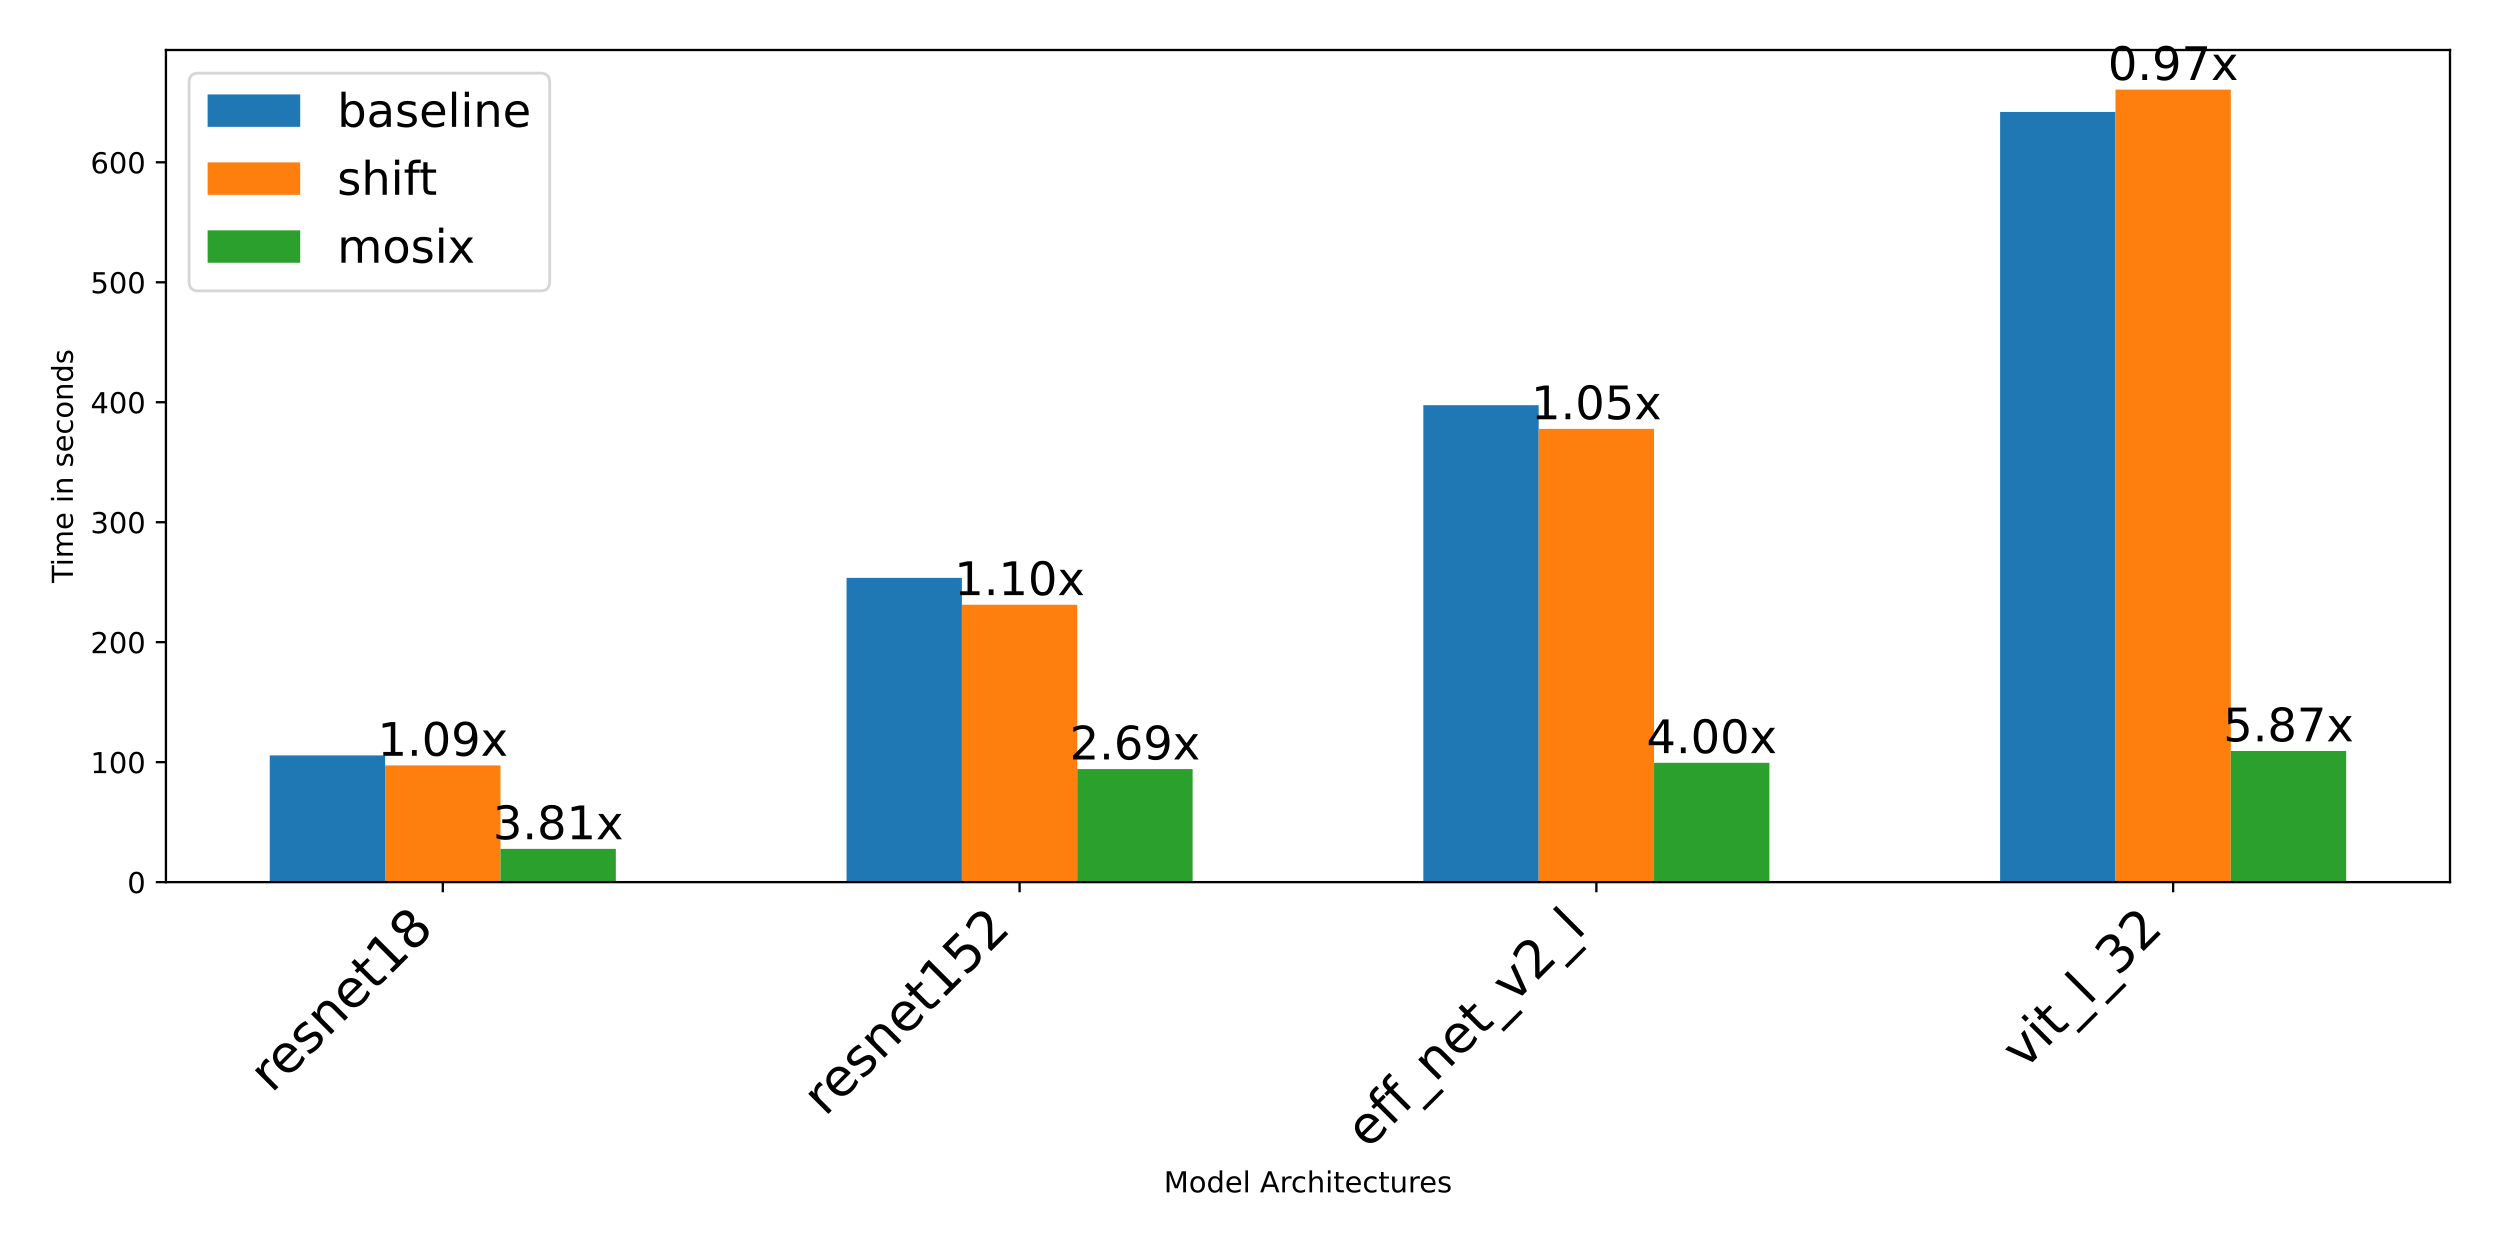
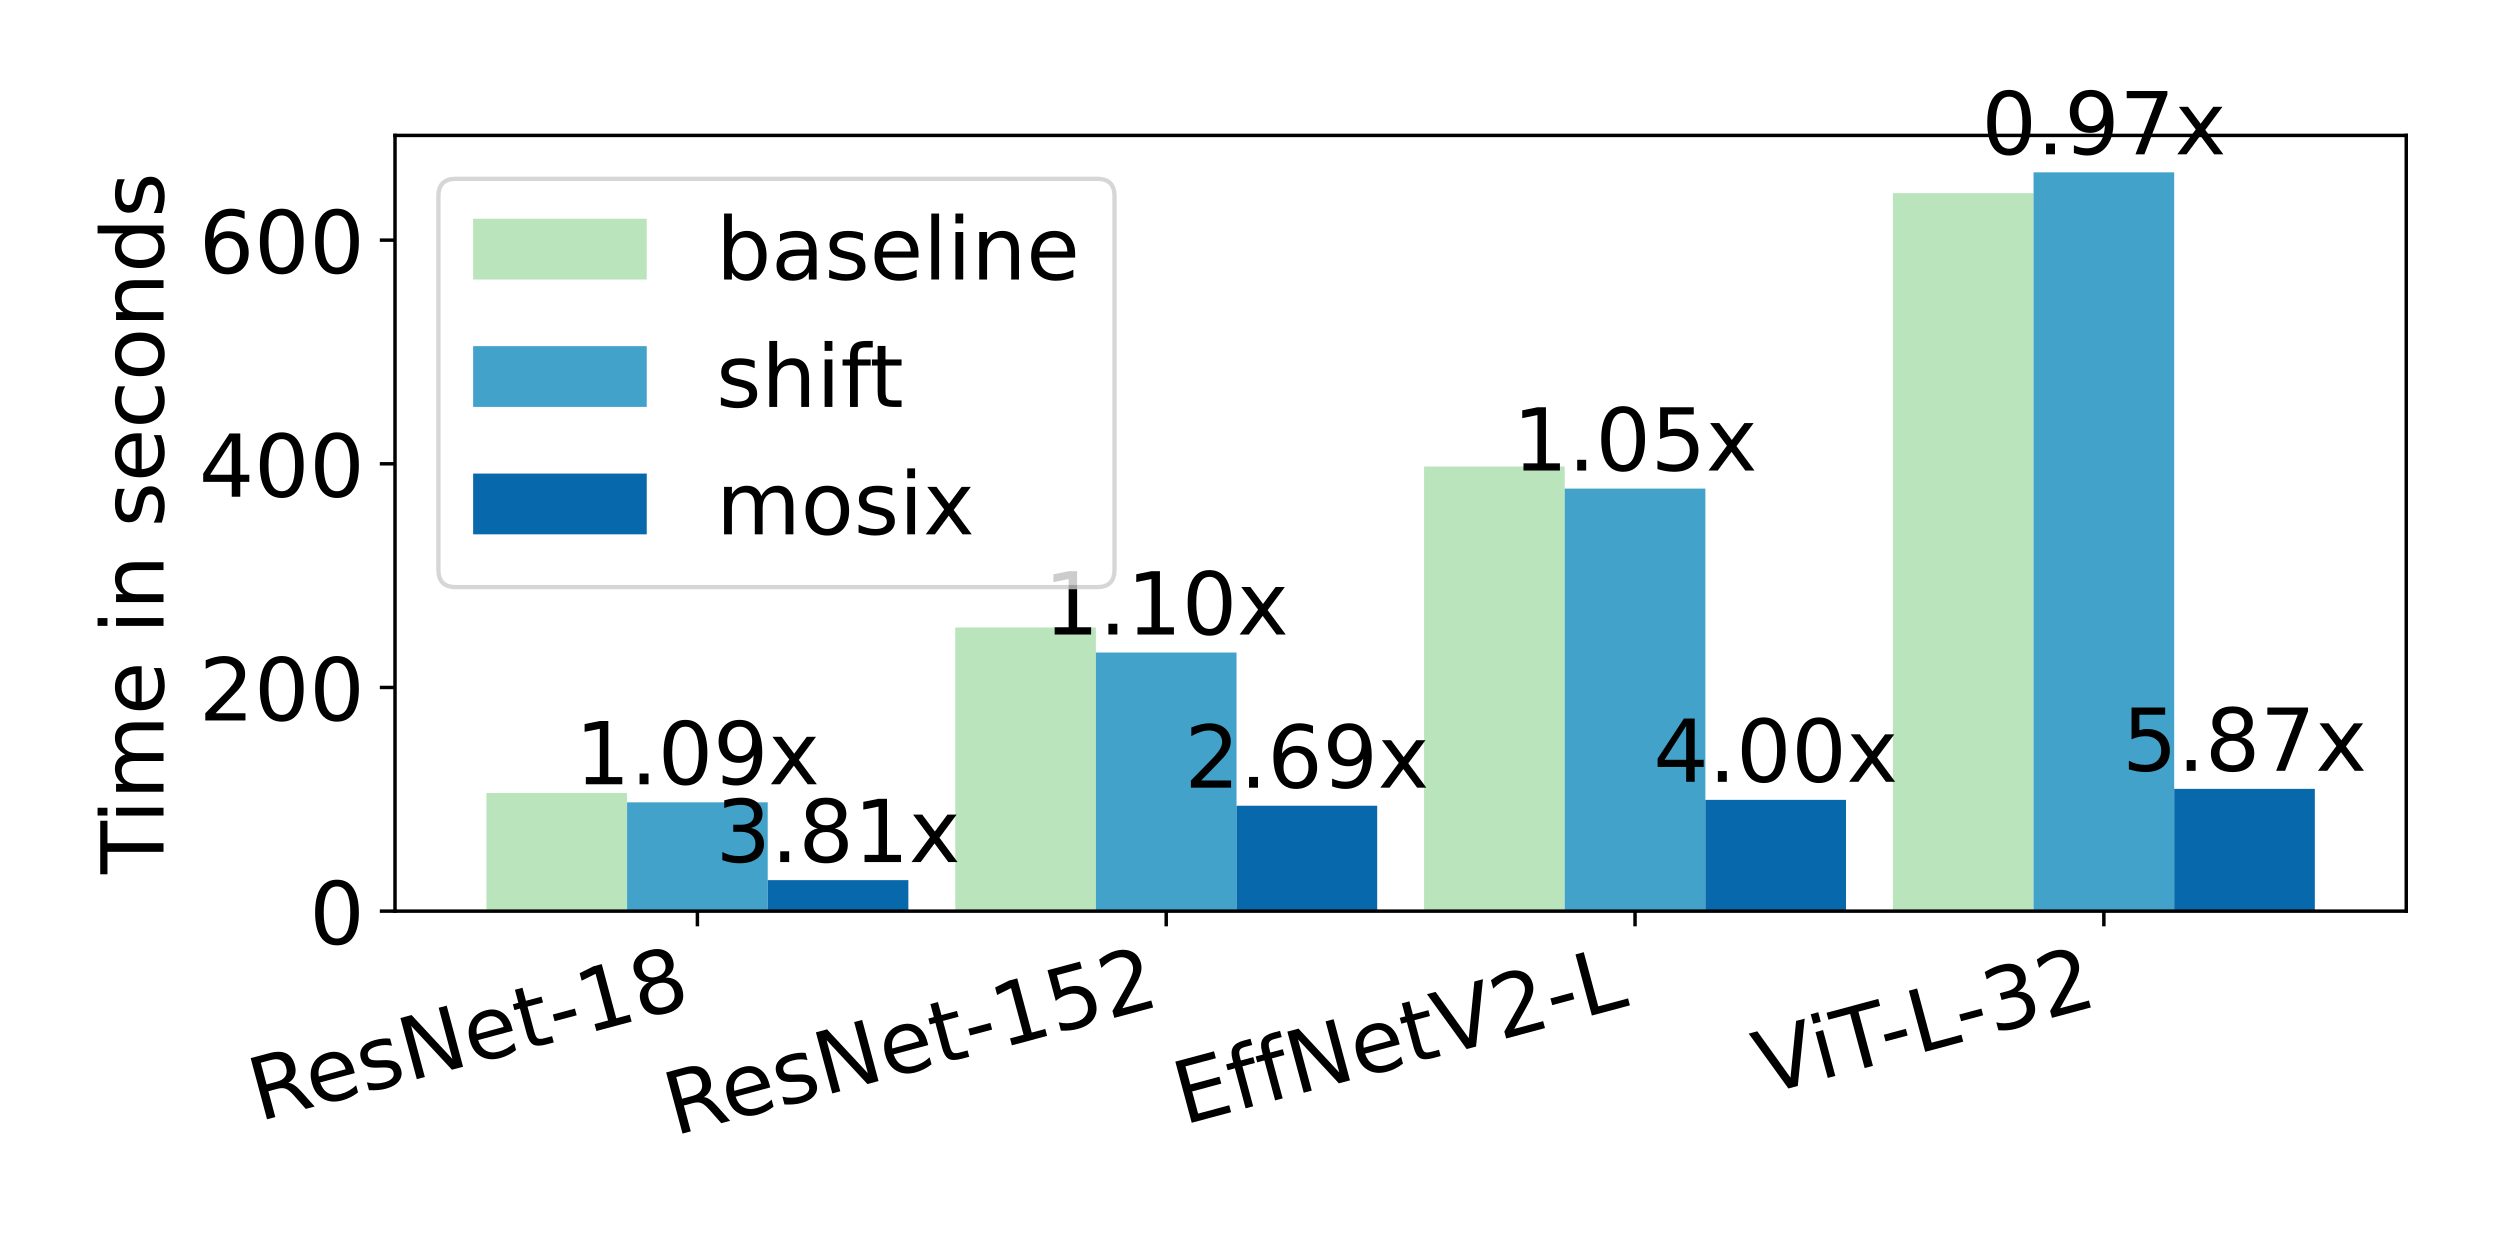
- <svg xmlns="http://www.w3.org/2000/svg" xmlns:xlink="http://www.w3.org/1999/xlink" width="864pt" height="432pt" viewBox="0 0 864 432" version="1.1">
+ <svg xmlns="http://www.w3.org/2000/svg" xmlns:xlink="http://www.w3.org/1999/xlink" width="576pt" height="288pt" viewBox="0 0 576 288" version="1.1">
  <defs>
    <style type="text/css">*{stroke-linejoin: round; stroke-linecap: butt}</style>
  </defs>
  <g id="figure_1">
    <g id="patch_1">
-       <path d="M 0 432  L 864 432  L 864 0  L 0 0  z " style="fill: #ffffff" />
+       <path d="M 0 288  L 576 288  L 576 0  L 0 0  z " style="fill: #ffffff" />
    </g>
    <g id="axes_1">
      <g id="patch_2">
-         <path d="M 57.35 304.863  L 846.72 304.863  L 846.72 17.28  L 57.35 17.28  z " style="fill: #ffffff" />
+         <path d="M 91.01 209.925  L 554.4 209.925  L 554.4 31.2  L 91.01 31.2  z " style="fill: #ffffff" />
      </g>
      <g id="patch_3">
-         <path d="M 93.23 304.863  L 133.098 304.863  L 133.098 261.077  L 93.23 261.077  z " clip-path="url(#p9c6bb46dd2)" style="fill: #1f77b4" />
+         <path d="M 112.073 209.925  L 144.478 209.925  L 144.478 182.713  L 112.073 182.713  z " clip-path="url(#pcd376275b9)" style="fill: #bae4bc" />
      </g>
      <g id="patch_4">
-         <path d="M 292.566 304.863  L 332.433 304.863  L 332.433 199.704  L 292.566 199.704  z " clip-path="url(#p9c6bb46dd2)" style="fill: #1f77b4" />
+         <path d="M 220.089 209.925  L 252.494 209.925  L 252.494 144.571  L 220.089 144.571  z " clip-path="url(#pcd376275b9)" style="fill: #bae4bc" />
      </g>
      <g id="patch_5">
-         <path d="M 491.902 304.863  L 531.769 304.863  L 531.769 140.036  L 491.902 140.036  z " clip-path="url(#p9c6bb46dd2)" style="fill: #1f77b4" />
+         <path d="M 328.106 209.925  L 360.511 209.925  L 360.511 107.489  L 328.106 107.489  z " clip-path="url(#pcd376275b9)" style="fill: #bae4bc" />
      </g>
      <g id="patch_6">
-         <path d="M 691.238 304.863  L 731.105 304.863  L 731.105 38.684  L 691.238 38.684  z " clip-path="url(#p9c6bb46dd2)" style="fill: #1f77b4" />
+         <path d="M 436.122 209.925  L 468.527 209.925  L 468.527 44.502  L 436.122 44.502  z " clip-path="url(#pcd376275b9)" style="fill: #bae4bc" />
      </g>
      <g id="patch_7">
-         <path d="M 133.098 304.863  L 172.965 304.863  L 172.965 264.53  L 133.098 264.53  z " clip-path="url(#p9c6bb46dd2)" style="fill: #ff7f0e" />
+         <path d="M 144.478 209.925  L 176.883 209.925  L 176.883 184.859  L 144.478 184.859  z " clip-path="url(#pcd376275b9)" style="fill: #43a2ca" />
      </g>
      <g id="patch_8">
-         <path d="M 332.433 304.863  L 372.301 304.863  L 372.301 208.999  L 332.433 208.999  z " clip-path="url(#p9c6bb46dd2)" style="fill: #ff7f0e" />
+         <path d="M 252.494 209.925  L 284.899 209.925  L 284.899 150.348  L 252.494 150.348  z " clip-path="url(#pcd376275b9)" style="fill: #43a2ca" />
      </g>
      <g id="patch_9">
-         <path d="M 531.769 304.863  L 571.637 304.863  L 571.637 148.221  L 531.769 148.221  z " clip-path="url(#p9c6bb46dd2)" style="fill: #ff7f0e" />
+         <path d="M 360.511 209.925  L 392.916 209.925  L 392.916 112.576  L 360.511 112.576  z " clip-path="url(#pcd376275b9)" style="fill: #43a2ca" />
      </g>
      <g id="patch_10">
-         <path d="M 731.105 304.863  L 770.972 304.863  L 770.972 30.974  L 731.105 30.974  z " clip-path="url(#p9c6bb46dd2)" style="fill: #ff7f0e" />
+         <path d="M 468.527 209.925  L 500.932 209.925  L 500.932 39.711  L 468.527 39.711  z " clip-path="url(#pcd376275b9)" style="fill: #43a2ca" />
      </g>
      <g id="patch_11">
-         <path d="M 172.965 304.863  L 212.832 304.863  L 212.832 293.368  L 172.965 293.368  z " clip-path="url(#p9c6bb46dd2)" style="fill: #2ca02c" />
+         <path d="M 176.883 209.925  L 209.288 209.925  L 209.288 202.781  L 176.883 202.781  z " clip-path="url(#pcd376275b9)" style="fill: #0868ac" />
      </g>
      <g id="patch_12">
-         <path d="M 372.301 304.863  L 412.168 304.863  L 412.168 265.794  L 372.301 265.794  z " clip-path="url(#p9c6bb46dd2)" style="fill: #2ca02c" />
+         <path d="M 284.899 209.925  L 317.304 209.925  L 317.304 185.645  L 284.899 185.645  z " clip-path="url(#pcd376275b9)" style="fill: #0868ac" />
      </g>
      <g id="patch_13">
-         <path d="M 571.637 304.863  L 611.504 304.863  L 611.504 263.616  L 571.637 263.616  z " clip-path="url(#p9c6bb46dd2)" style="fill: #2ca02c" />
+         <path d="M 392.916 209.925  L 425.321 209.925  L 425.321 184.291  L 392.916 184.291  z " clip-path="url(#pcd376275b9)" style="fill: #0868ac" />
      </g>
      <g id="patch_14">
-         <path d="M 770.972 304.863  L 810.84 304.863  L 810.84 259.541  L 770.972 259.541  z " clip-path="url(#p9c6bb46dd2)" style="fill: #2ca02c" />
+         <path d="M 500.932 209.925  L 533.337 209.925  L 533.337 181.759  L 500.932 181.759  z " clip-path="url(#pcd376275b9)" style="fill: #0868ac" />
      </g>
      <g id="matplotlib.axis_1">
        <g id="xtick_1">
          <g id="line2d_1">
            <defs>
-               <path id="md4e1826762" d="M 0 0  L 0 3.5  " style="stroke: #000000; stroke-width: 0.8" />
+               <path id="mffe5e82591" d="M 0 0  L 0 3.5  " style="stroke: #000000; stroke-width: 0.8" />
            </defs>
            <g>
-               <use xlink:href="#md4e1826762" x="153.031" y="304.863" style="stroke: #000000; stroke-width: 0.8" />
+               <use xlink:href="#mffe5e82591" x="160.681" y="209.925" style="stroke: #000000; stroke-width: 0.8" />
            </g>
          </g>
          <g id="text_1">
-             <g transform="translate(93.89212 378.0261) rotate(-45) scale(0.18 -0.18)">
-               <defs>
-                 <path id="DejaVuSans-72" d="M 2631 2963  Q 2534 3019 2420 3045  Q 2306 3072 2169 3072  Q 1681 3072 1420 2755  Q 1159 2438 1159 1844  L 1159 0  L 581 0  L 581 3500  L 1159 3500  L 1159 2956  Q 1341 3275 1631 3429  Q 1922 3584 2338 3584  Q 2397 3584 2469 3576  Q 2541 3569 2628 3553  L 2631 2963  z " transform="scale(0.015625)" />
+             <g transform="translate(59.6337 258.3906) rotate(-15) scale(0.2 -0.2)">
+               <defs>
+                 <path id="DejaVuSans-52" d="M 2841 2188  Q 3044 2119 3236 1894  Q 3428 1669 3622 1275  L 4263 0  L 3584 0  L 2988 1197  Q 2756 1666 2539 1819  Q 2322 1972 1947 1972  L 1259 1972  L 1259 0  L 628 0  L 628 4666  L 2053 4666  Q 2853 4666 3247 4331  Q 3641 3997 3641 3322  Q 3641 2881 3436 2590  Q 3231 2300 2841 2188  z M 1259 4147  L 1259 2491  L 2053 2491  Q 2509 2491 2742 2702  Q 2975 2913 2975 3322  Q 2975 3731 2742 3939  Q 2509 4147 2053 4147  L 1259 4147  z " transform="scale(0.015625)" />
                <path id="DejaVuSans-65" d="M 3597 1894  L 3597 1613  L 953 1613  Q 991 1019 1311 708  Q 1631 397 2203 397  Q 2534 397 2845 478  Q 3156 559 3463 722  L 3463 178  Q 3153 47 2828 -22  Q 2503 -91 2169 -91  Q 1331 -91 842 396  Q 353 884 353 1716  Q 353 2575 817 3079  Q 1281 3584 2069 3584  Q 2775 3584 3186 3129  Q 3597 2675 3597 1894  z M 3022 2063  Q 3016 2534 2758 2815  Q 2500 3097 2075 3097  Q 1594 3097 1305 2825  Q 1016 2553 972 2059  L 3022 2063  z " transform="scale(0.015625)" />
                <path id="DejaVuSans-73" d="M 2834 3397  L 2834 2853  Q 2591 2978 2328 3040  Q 2066 3103 1784 3103  Q 1356 3103 1142 2972  Q 928 2841 928 2578  Q 928 2378 1081 2264  Q 1234 2150 1697 2047  L 1894 2003  Q 2506 1872 2764 1633  Q 3022 1394 3022 966  Q 3022 478 2636 193  Q 2250 -91 1575 -91  Q 1294 -91 989 -36  Q 684 19 347 128  L 347 722  Q 666 556 975 473  Q 1284 391 1588 391  Q 1994 391 2212 530  Q 2431 669 2431 922  Q 2431 1156 2273 1281  Q 2116 1406 1581 1522  L 1381 1569  Q 847 1681 609 1914  Q 372 2147 372 2553  Q 372 3047 722 3315  Q 1072 3584 1716 3584  Q 2034 3584 2315 3537  Q 2597 3491 2834 3397  z " transform="scale(0.015625)" />
-                 <path id="DejaVuSans-6e" d="M 3513 2113  L 3513 0  L 2938 0  L 2938 2094  Q 2938 2591 2744 2837  Q 2550 3084 2163 3084  Q 1697 3084 1428 2787  Q 1159 2491 1159 1978  L 1159 0  L 581 0  L 581 3500  L 1159 3500  L 1159 2956  Q 1366 3272 1645 3428  Q 1925 3584 2291 3584  Q 2894 3584 3203 3211  Q 3513 2838 3513 2113  z " transform="scale(0.015625)" />
+                 <path id="DejaVuSans-4e" d="M 628 4666  L 1478 4666  L 3547 763  L 3547 4666  L 4159 4666  L 4159 0  L 3309 0  L 1241 3903  L 1241 0  L 628 0  L 628 4666  z " transform="scale(0.015625)" />
                <path id="DejaVuSans-74" d="M 1172 4494  L 1172 3500  L 2356 3500  L 2356 3053  L 1172 3053  L 1172 1153  Q 1172 725 1289 603  Q 1406 481 1766 481  L 2356 481  L 2356 0  L 1766 0  Q 1100 0 847 248  Q 594 497 594 1153  L 594 3053  L 172 3053  L 172 3500  L 594 3500  L 594 4494  L 1172 4494  z " transform="scale(0.015625)" />
+                 <path id="DejaVuSans-2d" d="M 313 2009  L 1997 2009  L 1997 1497  L 313 1497  L 313 2009  z " transform="scale(0.015625)" />
                <path id="DejaVuSans-31" d="M 794 531  L 1825 531  L 1825 4091  L 703 3866  L 703 4441  L 1819 4666  L 2450 4666  L 2450 531  L 3481 531  L 3481 0  L 794 0  L 794 531  z " transform="scale(0.015625)" />
                <path id="DejaVuSans-38" d="M 2034 2216  Q 1584 2216 1326 1975  Q 1069 1734 1069 1313  Q 1069 891 1326 650  Q 1584 409 2034 409  Q 2484 409 2743 651  Q 3003 894 3003 1313  Q 3003 1734 2745 1975  Q 2488 2216 2034 2216  z M 1403 2484  Q 997 2584 770 2862  Q 544 3141 544 3541  Q 544 4100 942 4425  Q 1341 4750 2034 4750  Q 2731 4750 3128 4425  Q 3525 4100 3525 3541  Q 3525 3141 3298 2862  Q 3072 2584 2669 2484  Q 3125 2378 3379 2068  Q 3634 1759 3634 1313  Q 3634 634 3220 271  Q 2806 -91 2034 -91  Q 1263 -91 848 271  Q 434 634 434 1313  Q 434 1759 690 2068  Q 947 2378 1403 2484  z M 1172 3481  Q 1172 3119 1398 2916  Q 1625 2713 2034 2713  Q 2441 2713 2670 2916  Q 2900 3119 2900 3481  Q 2900 3844 2670 4047  Q 2441 4250 2034 4250  Q 1625 4250 1398 4047  Q 1172 3844 1172 3481  z " transform="scale(0.015625)" />
              </defs>
-               <use xlink:href="#DejaVuSans-72" />
-               <use xlink:href="#DejaVuSans-65" x="38.863" />
-               <use xlink:href="#DejaVuSans-73" x="100.387" />
-               <use xlink:href="#DejaVuSans-6e" x="152.486" />
-               <use xlink:href="#DejaVuSans-65" x="215.865" />
-               <use xlink:href="#DejaVuSans-74" x="277.389" />
-               <use xlink:href="#DejaVuSans-31" x="316.598" />
-               <use xlink:href="#DejaVuSans-38" x="380.221" />
+               <use xlink:href="#DejaVuSans-52" />
+               <use xlink:href="#DejaVuSans-65" x="64.982" />
+               <use xlink:href="#DejaVuSans-73" x="126.506" />
+               <use xlink:href="#DejaVuSans-4e" x="178.605" />
+               <use xlink:href="#DejaVuSans-65" x="253.41" />
+               <use xlink:href="#DejaVuSans-74" x="314.934" />
+               <use xlink:href="#DejaVuSans-2d" x="354.143" />
+               <use xlink:href="#DejaVuSans-31" x="390.227" />
+               <use xlink:href="#DejaVuSans-38" x="453.85" />
            </g>
          </g>
        </g>
        <g id="xtick_2">
          <g id="line2d_2">
            <g>
-               <use xlink:href="#md4e1826762" x="352.367" y="304.863" style="stroke: #000000; stroke-width: 0.8" />
+               <use xlink:href="#mffe5e82591" x="268.697" y="209.925" style="stroke: #000000; stroke-width: 0.8" />
            </g>
          </g>
          <g id="text_2">
-             <g transform="translate(285.1298 386.1242) rotate(-45) scale(0.18 -0.18)">
+             <g transform="translate(155.3586 261.6841) rotate(-15) scale(0.2 -0.2)">
              <defs>
                <path id="DejaVuSans-35" d="M 691 4666  L 3169 4666  L 3169 4134  L 1269 4134  L 1269 2991  Q 1406 3038 1543 3061  Q 1681 3084 1819 3084  Q 2600 3084 3056 2656  Q 3513 2228 3513 1497  Q 3513 744 3044 326  Q 2575 -91 1722 -91  Q 1428 -91 1123 -41  Q 819 9 494 109  L 494 744  Q 775 591 1075 516  Q 1375 441 1709 441  Q 2250 441 2565 725  Q 2881 1009 2881 1497  Q 2881 1984 2565 2268  Q 2250 2553 1709 2553  Q 1456 2553 1204 2497  Q 953 2441 691 2322  L 691 4666  z " transform="scale(0.015625)" />
                <path id="DejaVuSans-32" d="M 1228 531  L 3431 531  L 3431 0  L 469 0  L 469 531  Q 828 903 1448 1529  Q 2069 2156 2228 2338  Q 2531 2678 2651 2914  Q 2772 3150 2772 3378  Q 2772 3750 2511 3984  Q 2250 4219 1831 4219  Q 1534 4219 1204 4116  Q 875 4013 500 3803  L 500 4441  Q 881 4594 1212 4672  Q 1544 4750 1819 4750  Q 2544 4750 2975 4387  Q 3406 4025 3406 3419  Q 3406 3131 3298 2873  Q 3191 2616 2906 2266  Q 2828 2175 2409 1742  Q 1991 1309 1228 531  z " transform="scale(0.015625)" />
              </defs>
-               <use xlink:href="#DejaVuSans-72" />
-               <use xlink:href="#DejaVuSans-65" x="38.863" />
-               <use xlink:href="#DejaVuSans-73" x="100.387" />
-               <use xlink:href="#DejaVuSans-6e" x="152.486" />
-               <use xlink:href="#DejaVuSans-65" x="215.865" />
-               <use xlink:href="#DejaVuSans-74" x="277.389" />
-               <use xlink:href="#DejaVuSans-31" x="316.598" />
-               <use xlink:href="#DejaVuSans-35" x="380.221" />
-               <use xlink:href="#DejaVuSans-32" x="443.844" />
+               <use xlink:href="#DejaVuSans-52" />
+               <use xlink:href="#DejaVuSans-65" x="64.982" />
+               <use xlink:href="#DejaVuSans-73" x="126.506" />
+               <use xlink:href="#DejaVuSans-4e" x="178.605" />
+               <use xlink:href="#DejaVuSans-65" x="253.41" />
+               <use xlink:href="#DejaVuSans-74" x="314.934" />
+               <use xlink:href="#DejaVuSans-2d" x="354.143" />
+               <use xlink:href="#DejaVuSans-31" x="390.227" />
+               <use xlink:href="#DejaVuSans-35" x="453.85" />
+               <use xlink:href="#DejaVuSans-32" x="517.473" />
            </g>
          </g>
        </g>
        <g id="xtick_3">
          <g id="line2d_3">
            <g>
-               <use xlink:href="#md4e1826762" x="551.703" y="304.863" style="stroke: #000000; stroke-width: 0.8" />
+               <use xlink:href="#mffe5e82591" x="376.713" y="209.925" style="stroke: #000000; stroke-width: 0.8" />
            </g>
          </g>
          <g id="text_3">
-             <g transform="translate(472.762 397.4739) rotate(-45) scale(0.18 -0.18)">
-               <defs>
+             <g transform="translate(272.675 259.1922) rotate(-15) scale(0.2 -0.2)">
+               <defs>
+                 <path id="DejaVuSans-45" d="M 628 4666  L 3578 4666  L 3578 4134  L 1259 4134  L 1259 2753  L 3481 2753  L 3481 2222  L 1259 2222  L 1259 531  L 3634 531  L 3634 0  L 628 0  L 628 4666  z " transform="scale(0.015625)" />
                <path id="DejaVuSans-66" d="M 2375 4863  L 2375 4384  L 1825 4384  Q 1516 4384 1395 4259  Q 1275 4134 1275 3809  L 1275 3500  L 2222 3500  L 2222 3053  L 1275 3053  L 1275 0  L 697 0  L 697 3053  L 147 3053  L 147 3500  L 697 3500  L 697 3744  Q 697 4328 969 4595  Q 1241 4863 1831 4863  L 2375 4863  z " transform="scale(0.015625)" />
-                 <path id="DejaVuSans-5f" d="M 3263 -1063  L 3263 -1509  L -63 -1509  L -63 -1063  L 3263 -1063  z " transform="scale(0.015625)" />
-                 <path id="DejaVuSans-76" d="M 191 3500  L 800 3500  L 1894 563  L 2988 3500  L 3597 3500  L 2284 0  L 1503 0  L 191 3500  z " transform="scale(0.015625)" />
-                 <path id="DejaVuSans-6c" d="M 603 4863  L 1178 4863  L 1178 0  L 603 0  L 603 4863  z " transform="scale(0.015625)" />
-               </defs>
-               <use xlink:href="#DejaVuSans-65" />
-               <use xlink:href="#DejaVuSans-66" x="61.523" />
-               <use xlink:href="#DejaVuSans-66" x="96.729" />
-               <use xlink:href="#DejaVuSans-5f" x="131.934" />
-               <use xlink:href="#DejaVuSans-6e" x="181.934" />
-               <use xlink:href="#DejaVuSans-65" x="245.312" />
-               <use xlink:href="#DejaVuSans-74" x="306.836" />
-               <use xlink:href="#DejaVuSans-5f" x="346.045" />
-               <use xlink:href="#DejaVuSans-76" x="396.045" />
-               <use xlink:href="#DejaVuSans-32" x="455.225" />
-               <use xlink:href="#DejaVuSans-5f" x="518.848" />
-               <use xlink:href="#DejaVuSans-6c" x="568.848" />
+                 <path id="DejaVuSans-56" d="M 1831 0  L 50 4666  L 709 4666  L 2188 738  L 3669 4666  L 4325 4666  L 2547 0  L 1831 0  z " transform="scale(0.015625)" />
+                 <path id="DejaVuSans-4c" d="M 628 4666  L 1259 4666  L 1259 531  L 3531 531  L 3531 0  L 628 0  L 628 4666  z " transform="scale(0.015625)" />
+               </defs>
+               <use xlink:href="#DejaVuSans-45" />
+               <use xlink:href="#DejaVuSans-66" x="63.184" />
+               <use xlink:href="#DejaVuSans-66" x="98.389" />
+               <use xlink:href="#DejaVuSans-4e" x="133.594" />
+               <use xlink:href="#DejaVuSans-65" x="208.398" />
+               <use xlink:href="#DejaVuSans-74" x="269.922" />
+               <use xlink:href="#DejaVuSans-56" x="309.131" />
+               <use xlink:href="#DejaVuSans-32" x="377.539" />
+               <use xlink:href="#DejaVuSans-2d" x="441.162" />
+               <use xlink:href="#DejaVuSans-4c" x="477.246" />
            </g>
          </g>
        </g>
        <g id="xtick_4">
          <g id="line2d_4">
            <g>
-               <use xlink:href="#md4e1826762" x="751.039" y="304.863" style="stroke: #000000; stroke-width: 0.8" />
+               <use xlink:href="#mffe5e82591" x="484.729" y="209.925" style="stroke: #000000; stroke-width: 0.8" />
            </g>
          </g>
          <g id="text_4">
-             <g transform="translate(699.5185 370.0532) rotate(-45) scale(0.18 -0.18)">
+             <g transform="translate(406.5208 252.2712) rotate(-15) scale(0.2 -0.2)">
              <defs>
                <path id="DejaVuSans-69" d="M 603 3500  L 1178 3500  L 1178 0  L 603 0  L 603 3500  z M 603 4863  L 1178 4863  L 1178 4134  L 603 4134  L 603 4863  z " transform="scale(0.015625)" />
+                 <path id="DejaVuSans-54" d="M -19 4666  L 3928 4666  L 3928 4134  L 2272 4134  L 2272 0  L 1638 0  L 1638 4134  L -19 4134  L -19 4666  z " transform="scale(0.015625)" />
                <path id="DejaVuSans-33" d="M 2597 2516  Q 3050 2419 3304 2112  Q 3559 1806 3559 1356  Q 3559 666 3084 287  Q 2609 -91 1734 -91  Q 1441 -91 1130 -33  Q 819 25 488 141  L 488 750  Q 750 597 1062 519  Q 1375 441 1716 441  Q 2309 441 2620 675  Q 2931 909 2931 1356  Q 2931 1769 2642 2001  Q 2353 2234 1838 2234  L 1294 2234  L 1294 2753  L 1863 2753  Q 2328 2753 2575 2939  Q 2822 3125 2822 3475  Q 2822 3834 2567 4026  Q 2313 4219 1838 4219  Q 1578 4219 1281 4162  Q 984 4106 628 3988  L 628 4550  Q 988 4650 1302 4700  Q 1616 4750 1894 4750  Q 2613 4750 3031 4423  Q 3450 4097 3450 3541  Q 3450 3153 3228 2886  Q 3006 2619 2597 2516  z " transform="scale(0.015625)" />
              </defs>
-               <use xlink:href="#DejaVuSans-76" />
-               <use xlink:href="#DejaVuSans-69" x="59.18" />
-               <use xlink:href="#DejaVuSans-74" x="86.963" />
-               <use xlink:href="#DejaVuSans-5f" x="126.172" />
-               <use xlink:href="#DejaVuSans-6c" x="176.172" />
-               <use xlink:href="#DejaVuSans-5f" x="203.955" />
-               <use xlink:href="#DejaVuSans-33" x="253.955" />
-               <use xlink:href="#DejaVuSans-32" x="317.578" />
-             </g>
-           </g>
-         </g>
-         <g id="text_5">
-           <g transform="translate(402.2233 412.0734) scale(0.1 -0.1)">
-             <defs>
-               <path id="DejaVuSans-4d" d="M 628 4666  L 1569 4666  L 2759 1491  L 3956 4666  L 4897 4666  L 4897 0  L 4281 0  L 4281 4097  L 3078 897  L 2444 897  L 1241 4097  L 1241 0  L 628 0  L 628 4666  z " transform="scale(0.015625)" />
-               <path id="DejaVuSans-6f" d="M 1959 3097  Q 1497 3097 1228 2736  Q 959 2375 959 1747  Q 959 1119 1226 758  Q 1494 397 1959 397  Q 2419 397 2687 759  Q 2956 1122 2956 1747  Q 2956 2369 2687 2733  Q 2419 3097 1959 3097  z M 1959 3584  Q 2709 3584 3137 3096  Q 3566 2609 3566 1747  Q 3566 888 3137 398  Q 2709 -91 1959 -91  Q 1206 -91 779 398  Q 353 888 353 1747  Q 353 2609 779 3096  Q 1206 3584 1959 3584  z " transform="scale(0.015625)" />
-               <path id="DejaVuSans-64" d="M 2906 2969  L 2906 4863  L 3481 4863  L 3481 0  L 2906 0  L 2906 525  Q 2725 213 2448 61  Q 2172 -91 1784 -91  Q 1150 -91 751 415  Q 353 922 353 1747  Q 353 2572 751 3078  Q 1150 3584 1784 3584  Q 2172 3584 2448 3432  Q 2725 3281 2906 2969  z M 947 1747  Q 947 1113 1208 752  Q 1469 391 1925 391  Q 2381 391 2643 752  Q 2906 1113 2906 1747  Q 2906 2381 2643 2742  Q 2381 3103 1925 3103  Q 1469 3103 1208 2742  Q 947 2381 947 1747  z " transform="scale(0.015625)" />
-               <path id="DejaVuSans-20" transform="scale(0.015625)" />
-               <path id="DejaVuSans-41" d="M 2188 4044  L 1331 1722  L 3047 1722  L 2188 4044  z M 1831 4666  L 2547 4666  L 4325 0  L 3669 0  L 3244 1197  L 1141 1197  L 716 0  L 50 0  L 1831 4666  z " transform="scale(0.015625)" />
-               <path id="DejaVuSans-63" d="M 3122 3366  L 3122 2828  Q 2878 2963 2633 3030  Q 2388 3097 2138 3097  Q 1578 3097 1268 2742  Q 959 2388 959 1747  Q 959 1106 1268 751  Q 1578 397 2138 397  Q 2388 397 2633 464  Q 2878 531 3122 666  L 3122 134  Q 2881 22 2623 -34  Q 2366 -91 2075 -91  Q 1284 -91 818 406  Q 353 903 353 1747  Q 353 2603 823 3093  Q 1294 3584 2113 3584  Q 2378 3584 2631 3529  Q 2884 3475 3122 3366  z " transform="scale(0.015625)" />
-               <path id="DejaVuSans-68" d="M 3513 2113  L 3513 0  L 2938 0  L 2938 2094  Q 2938 2591 2744 2837  Q 2550 3084 2163 3084  Q 1697 3084 1428 2787  Q 1159 2491 1159 1978  L 1159 0  L 581 0  L 581 4863  L 1159 4863  L 1159 2956  Q 1366 3272 1645 3428  Q 1925 3584 2291 3584  Q 2894 3584 3203 3211  Q 3513 2838 3513 2113  z " transform="scale(0.015625)" />
-               <path id="DejaVuSans-75" d="M 544 1381  L 544 3500  L 1119 3500  L 1119 1403  Q 1119 906 1312 657  Q 1506 409 1894 409  Q 2359 409 2629 706  Q 2900 1003 2900 1516  L 2900 3500  L 3475 3500  L 3475 0  L 2900 0  L 2900 538  Q 2691 219 2414 64  Q 2138 -91 1772 -91  Q 1169 -91 856 284  Q 544 659 544 1381  z M 1991 3584  L 1991 3584  z " transform="scale(0.015625)" />
-             </defs>
-             <use xlink:href="#DejaVuSans-4d" />
-             <use xlink:href="#DejaVuSans-6f" x="86.279" />
-             <use xlink:href="#DejaVuSans-64" x="147.461" />
-             <use xlink:href="#DejaVuSans-65" x="210.938" />
-             <use xlink:href="#DejaVuSans-6c" x="272.461" />
-             <use xlink:href="#DejaVuSans-20" x="300.244" />
-             <use xlink:href="#DejaVuSans-41" x="332.031" />
-             <use xlink:href="#DejaVuSans-72" x="400.439" />
-             <use xlink:href="#DejaVuSans-63" x="439.303" />
-             <use xlink:href="#DejaVuSans-68" x="494.283" />
-             <use xlink:href="#DejaVuSans-69" x="557.662" />
-             <use xlink:href="#DejaVuSans-74" x="585.445" />
-             <use xlink:href="#DejaVuSans-65" x="624.654" />
-             <use xlink:href="#DejaVuSans-63" x="686.178" />
-             <use xlink:href="#DejaVuSans-74" x="741.158" />
-             <use xlink:href="#DejaVuSans-75" x="780.367" />
-             <use xlink:href="#DejaVuSans-72" x="843.746" />
-             <use xlink:href="#DejaVuSans-65" x="882.609" />
-             <use xlink:href="#DejaVuSans-73" x="944.133" />
+               <use xlink:href="#DejaVuSans-56" />
+               <use xlink:href="#DejaVuSans-69" x="66.158" />
+               <use xlink:href="#DejaVuSans-54" x="93.941" />
+               <use xlink:href="#DejaVuSans-2d" x="145.9" />
+               <use xlink:href="#DejaVuSans-4c" x="181.984" />
+               <use xlink:href="#DejaVuSans-2d" x="235.947" />
+               <use xlink:href="#DejaVuSans-33" x="272.031" />
+               <use xlink:href="#DejaVuSans-32" x="335.654" />
+             </g>
          </g>
        </g>
      </g>
      <g id="matplotlib.axis_2">
        <g id="ytick_1">
          <g id="line2d_5">
            <defs>
-               <path id="m724e0e58fa" d="M 0 0  L -3.5 0  " style="stroke: #000000; stroke-width: 0.8" />
+               <path id="m9cca96bd37" d="M 0 0  L -3.5 0  " style="stroke: #000000; stroke-width: 0.8" />
            </defs>
            <g>
-               <use xlink:href="#m724e0e58fa" x="57.35" y="304.863" style="stroke: #000000; stroke-width: 0.8" />
-             </g>
-           </g>
-           <g id="text_6">
-             <g transform="translate(43.9875 308.662) scale(0.1 -0.1)">
+               <use xlink:href="#m9cca96bd37" x="91.01" y="209.925" style="stroke: #000000; stroke-width: 0.8" />
+             </g>
+           </g>
+           <g id="text_5">
+             <g transform="translate(71.285 217.5231) scale(0.2 -0.2)">
              <defs>
                <path id="DejaVuSans-30" d="M 2034 4250  Q 1547 4250 1301 3770  Q 1056 3291 1056 2328  Q 1056 1369 1301 889  Q 1547 409 2034 409  Q 2525 409 2770 889  Q 3016 1369 3016 2328  Q 3016 3291 2770 3770  Q 2525 4250 2034 4250  z M 2034 4750  Q 2819 4750 3233 4129  Q 3647 3509 3647 2328  Q 3647 1150 3233 529  Q 2819 -91 2034 -91  Q 1250 -91 836 529  Q 422 1150 422 2328  Q 422 3509 836 4129  Q 1250 4750 2034 4750  z " transform="scale(0.015625)" />
              </defs>
              <use xlink:href="#DejaVuSans-30" />
            </g>
          </g>
        </g>
        <g id="ytick_2">
          <g id="line2d_6">
            <g>
-               <use xlink:href="#m724e0e58fa" x="57.35" y="263.402" style="stroke: #000000; stroke-width: 0.8" />
-             </g>
-           </g>
-           <g id="text_7">
-             <g transform="translate(31.2625 267.2008) scale(0.1 -0.1)">
-               <use xlink:href="#DejaVuSans-31" />
-               <use xlink:href="#DejaVuSans-30" x="63.623" />
-               <use xlink:href="#DejaVuSans-30" x="127.246" />
-             </g>
-           </g>
-         </g>
-         <g id="ytick_3">
-           <g id="line2d_7">
-             <g>
-               <use xlink:href="#m724e0e58fa" x="57.35" y="221.94" style="stroke: #000000; stroke-width: 0.8" />
-             </g>
-           </g>
-           <g id="text_8">
-             <g transform="translate(31.2625 225.7396) scale(0.1 -0.1)">
+               <use xlink:href="#m9cca96bd37" x="91.01" y="158.391" style="stroke: #000000; stroke-width: 0.8" />
+             </g>
+           </g>
+           <g id="text_6">
+             <g transform="translate(45.835 165.9891) scale(0.2 -0.2)">
              <use xlink:href="#DejaVuSans-32" />
              <use xlink:href="#DejaVuSans-30" x="63.623" />
              <use xlink:href="#DejaVuSans-30" x="127.246" />
            </g>
          </g>
        </g>
-         <g id="ytick_4">
-           <g id="line2d_8">
-             <g>
-               <use xlink:href="#m724e0e58fa" x="57.35" y="180.479" style="stroke: #000000; stroke-width: 0.8" />
-             </g>
-           </g>
-           <g id="text_9">
-             <g transform="translate(31.2625 184.2784) scale(0.1 -0.1)">
-               <use xlink:href="#DejaVuSans-33" />
-               <use xlink:href="#DejaVuSans-30" x="63.623" />
-               <use xlink:href="#DejaVuSans-30" x="127.246" />
-             </g>
-           </g>
-         </g>
-         <g id="ytick_5">
-           <g id="line2d_9">
-             <g>
-               <use xlink:href="#m724e0e58fa" x="57.35" y="139.018" style="stroke: #000000; stroke-width: 0.8" />
-             </g>
-           </g>
-           <g id="text_10">
-             <g transform="translate(31.2625 142.8173) scale(0.1 -0.1)">
+         <g id="ytick_3">
+           <g id="line2d_7">
+             <g>
+               <use xlink:href="#m9cca96bd37" x="91.01" y="106.857" style="stroke: #000000; stroke-width: 0.8" />
+             </g>
+           </g>
+           <g id="text_7">
+             <g transform="translate(45.835 114.4552) scale(0.2 -0.2)">
              <defs>
                <path id="DejaVuSans-34" d="M 2419 4116  L 825 1625  L 2419 1625  L 2419 4116  z M 2253 4666  L 3047 4666  L 3047 1625  L 3713 1625  L 3713 1100  L 3047 1100  L 3047 0  L 2419 0  L 2419 1100  L 313 1100  L 313 1709  L 2253 4666  z " transform="scale(0.015625)" />
              </defs>
              <use xlink:href="#DejaVuSans-34" />
              <use xlink:href="#DejaVuSans-30" x="63.623" />
              <use xlink:href="#DejaVuSans-30" x="127.246" />
            </g>
          </g>
        </g>
-         <g id="ytick_6">
-           <g id="line2d_10">
-             <g>
-               <use xlink:href="#m724e0e58fa" x="57.35" y="97.557" style="stroke: #000000; stroke-width: 0.8" />
-             </g>
-           </g>
-           <g id="text_11">
-             <g transform="translate(31.2625 101.3561) scale(0.1 -0.1)">
-               <use xlink:href="#DejaVuSans-35" />
-               <use xlink:href="#DejaVuSans-30" x="63.623" />
-               <use xlink:href="#DejaVuSans-30" x="127.246" />
-             </g>
-           </g>
-         </g>
-         <g id="ytick_7">
-           <g id="line2d_11">
-             <g>
-               <use xlink:href="#m724e0e58fa" x="57.35" y="56.096" style="stroke: #000000; stroke-width: 0.8" />
-             </g>
-           </g>
-           <g id="text_12">
-             <g transform="translate(31.2625 59.89491) scale(0.1 -0.1)">
+         <g id="ytick_4">
+           <g id="line2d_8">
+             <g>
+               <use xlink:href="#m9cca96bd37" x="91.01" y="55.323" style="stroke: #000000; stroke-width: 0.8" />
+             </g>
+           </g>
+           <g id="text_8">
+             <g transform="translate(45.835 62.92131) scale(0.2 -0.2)">
              <defs>
                <path id="DejaVuSans-36" d="M 2113 2584  Q 1688 2584 1439 2293  Q 1191 2003 1191 1497  Q 1191 994 1439 701  Q 1688 409 2113 409  Q 2538 409 2786 701  Q 3034 994 3034 1497  Q 3034 2003 2786 2293  Q 2538 2584 2113 2584  z M 3366 4563  L 3366 3988  Q 3128 4100 2886 4159  Q 2644 4219 2406 4219  Q 1781 4219 1451 3797  Q 1122 3375 1075 2522  Q 1259 2794 1537 2939  Q 1816 3084 2150 3084  Q 2853 3084 3261 2657  Q 3669 2231 3669 1497  Q 3669 778 3244 343  Q 2819 -91 2113 -91  Q 1303 -91 875 529  Q 447 1150 447 2328  Q 447 3434 972 4092  Q 1497 4750 2381 4750  Q 2619 4750 2861 4703  Q 3103 4656 3366 4563  z " transform="scale(0.015625)" />
              </defs>
              <use xlink:href="#DejaVuSans-36" />
              <use xlink:href="#DejaVuSans-30" x="63.623" />
              <use xlink:href="#DejaVuSans-30" x="127.246" />
            </g>
          </g>
        </g>
-         <g id="text_13">
-           <g transform="translate(25.18281 201.4784) rotate(-90) scale(0.1 -0.1)">
+         <g id="text_9">
+           <g transform="translate(37.67562 201.3764) rotate(-90) scale(0.2 -0.2)">
            <defs>
-               <path id="DejaVuSans-54" d="M -19 4666  L 3928 4666  L 3928 4134  L 2272 4134  L 2272 0  L 1638 0  L 1638 4134  L -19 4134  L -19 4666  z " transform="scale(0.015625)" />
              <path id="DejaVuSans-6d" d="M 3328 2828  Q 3544 3216 3844 3400  Q 4144 3584 4550 3584  Q 5097 3584 5394 3201  Q 5691 2819 5691 2113  L 5691 0  L 5113 0  L 5113 2094  Q 5113 2597 4934 2840  Q 4756 3084 4391 3084  Q 3944 3084 3684 2787  Q 3425 2491 3425 1978  L 3425 0  L 2847 0  L 2847 2094  Q 2847 2600 2669 2842  Q 2491 3084 2119 3084  Q 1678 3084 1418 2786  Q 1159 2488 1159 1978  L 1159 0  L 581 0  L 581 3500  L 1159 3500  L 1159 2956  Q 1356 3278 1631 3431  Q 1906 3584 2284 3584  Q 2666 3584 2933 3390  Q 3200 3197 3328 2828  z " transform="scale(0.015625)" />
+               <path id="DejaVuSans-20" transform="scale(0.015625)" />
+               <path id="DejaVuSans-6e" d="M 3513 2113  L 3513 0  L 2938 0  L 2938 2094  Q 2938 2591 2744 2837  Q 2550 3084 2163 3084  Q 1697 3084 1428 2787  Q 1159 2491 1159 1978  L 1159 0  L 581 0  L 581 3500  L 1159 3500  L 1159 2956  Q 1366 3272 1645 3428  Q 1925 3584 2291 3584  Q 2894 3584 3203 3211  Q 3513 2838 3513 2113  z " transform="scale(0.015625)" />
+               <path id="DejaVuSans-63" d="M 3122 3366  L 3122 2828  Q 2878 2963 2633 3030  Q 2388 3097 2138 3097  Q 1578 3097 1268 2742  Q 959 2388 959 1747  Q 959 1106 1268 751  Q 1578 397 2138 397  Q 2388 397 2633 464  Q 2878 531 3122 666  L 3122 134  Q 2881 22 2623 -34  Q 2366 -91 2075 -91  Q 1284 -91 818 406  Q 353 903 353 1747  Q 353 2603 823 3093  Q 1294 3584 2113 3584  Q 2378 3584 2631 3529  Q 2884 3475 3122 3366  z " transform="scale(0.015625)" />
+               <path id="DejaVuSans-6f" d="M 1959 3097  Q 1497 3097 1228 2736  Q 959 2375 959 1747  Q 959 1119 1226 758  Q 1494 397 1959 397  Q 2419 397 2687 759  Q 2956 1122 2956 1747  Q 2956 2369 2687 2733  Q 2419 3097 1959 3097  z M 1959 3584  Q 2709 3584 3137 3096  Q 3566 2609 3566 1747  Q 3566 888 3137 398  Q 2709 -91 1959 -91  Q 1206 -91 779 398  Q 353 888 353 1747  Q 353 2609 779 3096  Q 1206 3584 1959 3584  z " transform="scale(0.015625)" />
+               <path id="DejaVuSans-64" d="M 2906 2969  L 2906 4863  L 3481 4863  L 3481 0  L 2906 0  L 2906 525  Q 2725 213 2448 61  Q 2172 -91 1784 -91  Q 1150 -91 751 415  Q 353 922 353 1747  Q 353 2572 751 3078  Q 1150 3584 1784 3584  Q 2172 3584 2448 3432  Q 2725 3281 2906 2969  z M 947 1747  Q 947 1113 1208 752  Q 1469 391 1925 391  Q 2381 391 2643 752  Q 2906 1113 2906 1747  Q 2906 2381 2643 2742  Q 2381 3103 1925 3103  Q 1469 3103 1208 2742  Q 947 2381 947 1747  z " transform="scale(0.015625)" />
            </defs>
            <use xlink:href="#DejaVuSans-54" />
            <use xlink:href="#DejaVuSans-69" x="57.959" />
            <use xlink:href="#DejaVuSans-6d" x="85.742" />
            <use xlink:href="#DejaVuSans-65" x="183.154" />
            <use xlink:href="#DejaVuSans-20" x="244.678" />
            <use xlink:href="#DejaVuSans-69" x="276.465" />
            <use xlink:href="#DejaVuSans-6e" x="304.248" />
            <use xlink:href="#DejaVuSans-20" x="367.627" />
            <use xlink:href="#DejaVuSans-73" x="399.414" />
            <use xlink:href="#DejaVuSans-65" x="451.514" />
            <use xlink:href="#DejaVuSans-63" x="513.037" />
            <use xlink:href="#DejaVuSans-6f" x="568.018" />
            <use xlink:href="#DejaVuSans-6e" x="629.199" />
            <use xlink:href="#DejaVuSans-64" x="692.578" />
            <use xlink:href="#DejaVuSans-73" x="756.055" />
          </g>
        </g>
      </g>
      <g id="patch_15">
-         <path d="M 57.35 304.863  L 57.35 17.28  " style="fill: none; stroke: #000000; stroke-width: 0.8; stroke-linejoin: miter; stroke-linecap: square" />
+         <path d="M 91.01 209.925  L 91.01 31.2  " style="fill: none; stroke: #000000; stroke-width: 0.8; stroke-linejoin: miter; stroke-linecap: square" />
      </g>
      <g id="patch_16">
-         <path d="M 846.72 304.863  L 846.72 17.28  " style="fill: none; stroke: #000000; stroke-width: 0.8; stroke-linejoin: miter; stroke-linecap: square" />
+         <path d="M 554.4 209.925  L 554.4 31.2  " style="fill: none; stroke: #000000; stroke-width: 0.8; stroke-linejoin: miter; stroke-linecap: square" />
      </g>
      <g id="patch_17">
-         <path d="M 57.35 304.863  L 846.72 304.863  " style="fill: none; stroke: #000000; stroke-width: 0.8; stroke-linejoin: miter; stroke-linecap: square" />
+         <path d="M 91.01 209.925  L 554.4 209.925  " style="fill: none; stroke: #000000; stroke-width: 0.8; stroke-linejoin: miter; stroke-linecap: square" />
      </g>
      <g id="patch_18">
-         <path d="M 57.35 17.28  L 846.72 17.28  " style="fill: none; stroke: #000000; stroke-width: 0.8; stroke-linejoin: miter; stroke-linecap: square" />
-       </g>
-       <g id="text_14">
-         <g transform="translate(130.4837 261.2026) scale(0.16 -0.16)">
+         <path d="M 91.01 31.2  L 554.4 31.2  " style="fill: none; stroke: #000000; stroke-width: 0.8; stroke-linejoin: miter; stroke-linecap: square" />
+       </g>
+       <g id="text_10">
+         <g transform="translate(132.4961 180.6997) scale(0.2 -0.2)">
          <defs>
            <path id="DejaVuSans-2e" d="M 684 794  L 1344 794  L 1344 0  L 684 0  L 684 794  z " transform="scale(0.015625)" />
            <path id="DejaVuSans-39" d="M 703 97  L 703 672  Q 941 559 1184 500  Q 1428 441 1663 441  Q 2288 441 2617 861  Q 2947 1281 2994 2138  Q 2813 1869 2534 1725  Q 2256 1581 1919 1581  Q 1219 1581 811 2004  Q 403 2428 403 3163  Q 403 3881 828 4315  Q 1253 4750 1959 4750  Q 2769 4750 3195 4129  Q 3622 3509 3622 2328  Q 3622 1225 3098 567  Q 2575 -91 1691 -91  Q 1453 -91 1209 -44  Q 966 3 703 97  z M 1959 2075  Q 2384 2075 2632 2365  Q 2881 2656 2881 3163  Q 2881 3666 2632 3958  Q 2384 4250 1959 4250  Q 1534 4250 1286 3958  Q 1038 3666 1038 3163  Q 1038 2656 1286 2365  Q 1534 2075 1959 2075  z " transform="scale(0.015625)" />
            <path id="DejaVuSans-78" d="M 3513 3500  L 2247 1797  L 3578 0  L 2900 0  L 1881 1375  L 863 0  L 184 0  L 1544 1831  L 300 3500  L 978 3500  L 1906 2253  L 2834 3500  L 3513 3500  z " transform="scale(0.015625)" />
          </defs>
          <use xlink:href="#DejaVuSans-31" />
          <use xlink:href="#DejaVuSans-2e" x="63.623" />
          <use xlink:href="#DejaVuSans-30" x="95.41" />
          <use xlink:href="#DejaVuSans-39" x="159.033" />
          <use xlink:href="#DejaVuSans-78" x="222.656" />
        </g>
      </g>
-       <g id="text_15">
-         <g transform="translate(329.8196 205.6713) scale(0.16 -0.16)">
+       <g id="text_11">
+         <g transform="translate(240.5125 146.1885) scale(0.2 -0.2)">
          <use xlink:href="#DejaVuSans-31" />
          <use xlink:href="#DejaVuSans-2e" x="63.623" />
          <use xlink:href="#DejaVuSans-31" x="95.41" />
          <use xlink:href="#DejaVuSans-30" x="159.033" />
          <use xlink:href="#DejaVuSans-78" x="222.656" />
        </g>
      </g>
-       <g id="text_16">
-         <g transform="translate(529.1554 144.8932) scale(0.16 -0.16)">
+       <g id="text_12">
+         <g transform="translate(348.5288 108.4166) scale(0.2 -0.2)">
          <use xlink:href="#DejaVuSans-31" />
          <use xlink:href="#DejaVuSans-2e" x="63.623" />
          <use xlink:href="#DejaVuSans-30" x="95.41" />
          <use xlink:href="#DejaVuSans-35" x="159.033" />
          <use xlink:href="#DejaVuSans-78" x="222.656" />
        </g>
      </g>
-       <g id="text_17">
-         <g transform="translate(728.4913 27.64692) scale(0.16 -0.16)">
+       <g id="text_13">
+         <g transform="translate(456.5451 35.55132) scale(0.2 -0.2)">
          <defs>
            <path id="DejaVuSans-37" d="M 525 4666  L 3525 4666  L 3525 4397  L 1831 0  L 1172 0  L 2766 4134  L 525 4134  L 525 4666  z " transform="scale(0.015625)" />
          </defs>
          <use xlink:href="#DejaVuSans-30" />
          <use xlink:href="#DejaVuSans-2e" x="63.623" />
          <use xlink:href="#DejaVuSans-39" x="95.41" />
          <use xlink:href="#DejaVuSans-37" x="159.033" />
          <use xlink:href="#DejaVuSans-78" x="222.656" />
        </g>
      </g>
-       <g id="text_18">
-         <g transform="translate(170.3509 290.04) scale(0.16 -0.16)">
+       <g id="text_14">
+         <g transform="translate(164.901 198.6213) scale(0.2 -0.2)">
          <use xlink:href="#DejaVuSans-33" />
          <use xlink:href="#DejaVuSans-2e" x="63.623" />
          <use xlink:href="#DejaVuSans-38" x="95.41" />
          <use xlink:href="#DejaVuSans-31" x="159.033" />
          <use xlink:href="#DejaVuSans-78" x="222.656" />
        </g>
      </g>
-       <g id="text_19">
-         <g transform="translate(369.6867 262.4665) scale(0.16 -0.16)">
+       <g id="text_15">
+         <g transform="translate(272.9174 181.4852) scale(0.2 -0.2)">
          <use xlink:href="#DejaVuSans-32" />
          <use xlink:href="#DejaVuSans-2e" x="63.623" />
          <use xlink:href="#DejaVuSans-36" x="95.41" />
          <use xlink:href="#DejaVuSans-39" x="159.033" />
          <use xlink:href="#DejaVuSans-78" x="222.656" />
        </g>
      </g>
-       <g id="text_20">
-         <g transform="translate(569.0226 260.2883) scale(0.16 -0.16)">
+       <g id="text_16">
+         <g transform="translate(380.9337 180.1314) scale(0.2 -0.2)">
          <use xlink:href="#DejaVuSans-34" />
          <use xlink:href="#DejaVuSans-2e" x="63.623" />
          <use xlink:href="#DejaVuSans-30" x="95.41" />
          <use xlink:href="#DejaVuSans-30" x="159.033" />
          <use xlink:href="#DejaVuSans-78" x="222.656" />
        </g>
      </g>
-       <g id="text_21">
-         <g transform="translate(768.3585 256.2138) scale(0.16 -0.16)">
+       <g id="text_17">
+         <g transform="translate(488.95 177.5992) scale(0.2 -0.2)">
          <use xlink:href="#DejaVuSans-35" />
          <use xlink:href="#DejaVuSans-2e" x="63.623" />
          <use xlink:href="#DejaVuSans-38" x="95.41" />
          <use xlink:href="#DejaVuSans-37" x="159.033" />
          <use xlink:href="#DejaVuSans-78" x="222.656" />
        </g>
      </g>
      <g id="legend_1">
        <g id="patch_19">
-           <path d="M 68.55 100.535  L 186.768 100.535  Q 189.968 100.535 189.968 97.335  L 189.968 28.48  Q 189.968 25.28 186.768 25.28  L 68.55 25.28  Q 65.35 25.28 65.35 28.48  L 65.35 97.335  Q 65.35 100.535 68.55 100.535  z " style="fill: #ffffff; opacity: 0.8; stroke: #cccccc; stroke-linejoin: miter" />
+           <path d="M 105.01 135.269  L 252.782 135.269  Q 256.782 135.269 256.782 131.269  L 256.782 45.2  Q 256.782 41.2 252.782 41.2  L 105.01 41.2  Q 101.01 41.2 101.01 45.2  L 101.01 131.269  Q 101.01 135.269 105.01 135.269  z " style="fill: #ffffff; opacity: 0.8; stroke: #cccccc; stroke-linejoin: miter" />
        </g>
        <g id="patch_20">
-           <path d="M 71.75 43.837  L 103.75 43.837  L 103.75 32.638  L 71.75 32.638  z " style="fill: #1f77b4" />
-         </g>
-         <g id="text_22">
-           <g transform="translate(116.55 43.8375) scale(0.16 -0.16)">
+           <path d="M 109.01 64.397  L 149.01 64.397  L 149.01 50.397  L 109.01 50.397  z " style="fill: #bae4bc" />
+         </g>
+         <g id="text_18">
+           <g transform="translate(165.01 64.39687) scale(0.2 -0.2)">
            <defs>
              <path id="DejaVuSans-62" d="M 3116 1747  Q 3116 2381 2855 2742  Q 2594 3103 2138 3103  Q 1681 3103 1420 2742  Q 1159 2381 1159 1747  Q 1159 1113 1420 752  Q 1681 391 2138 391  Q 2594 391 2855 752  Q 3116 1113 3116 1747  z M 1159 2969  Q 1341 3281 1617 3432  Q 1894 3584 2278 3584  Q 2916 3584 3314 3078  Q 3713 2572 3713 1747  Q 3713 922 3314 415  Q 2916 -91 2278 -91  Q 1894 -91 1617 61  Q 1341 213 1159 525  L 1159 0  L 581 0  L 581 4863  L 1159 4863  L 1159 2969  z " transform="scale(0.015625)" />
              <path id="DejaVuSans-61" d="M 2194 1759  Q 1497 1759 1228 1600  Q 959 1441 959 1056  Q 959 750 1161 570  Q 1363 391 1709 391  Q 2188 391 2477 730  Q 2766 1069 2766 1631  L 2766 1759  L 2194 1759  z M 3341 1997  L 3341 0  L 2766 0  L 2766 531  Q 2569 213 2275 61  Q 1981 -91 1556 -91  Q 1019 -91 701 211  Q 384 513 384 1019  Q 384 1609 779 1909  Q 1175 2209 1959 2209  L 2766 2209  L 2766 2266  Q 2766 2663 2505 2880  Q 2244 3097 1772 3097  Q 1472 3097 1187 3025  Q 903 2953 641 2809  L 641 3341  Q 956 3463 1253 3523  Q 1550 3584 1831 3584  Q 2591 3584 2966 3190  Q 3341 2797 3341 1997  z " transform="scale(0.015625)" />
+               <path id="DejaVuSans-6c" d="M 603 4863  L 1178 4863  L 1178 0  L 603 0  L 603 4863  z " transform="scale(0.015625)" />
            </defs>
            <use xlink:href="#DejaVuSans-62" />
            <use xlink:href="#DejaVuSans-61" x="63.477" />
            <use xlink:href="#DejaVuSans-73" x="124.756" />
            <use xlink:href="#DejaVuSans-65" x="176.855" />
            <use xlink:href="#DejaVuSans-6c" x="238.379" />
            <use xlink:href="#DejaVuSans-69" x="266.162" />
            <use xlink:href="#DejaVuSans-6e" x="293.945" />
            <use xlink:href="#DejaVuSans-65" x="357.324" />
          </g>
        </g>
        <g id="patch_21">
-           <path d="M 71.75 67.323  L 103.75 67.323  L 103.75 56.123  L 71.75 56.123  z " style="fill: #ff7f0e" />
-         </g>
-         <g id="text_23">
-           <g transform="translate(116.55 67.3225) scale(0.16 -0.16)">
+           <path d="M 109.01 93.753  L 149.01 93.753  L 149.01 79.753  L 109.01 79.753  z " style="fill: #43a2ca" />
+         </g>
+         <g id="text_19">
+           <g transform="translate(165.01 93.75312) scale(0.2 -0.2)">
+             <defs>
+               <path id="DejaVuSans-68" d="M 3513 2113  L 3513 0  L 2938 0  L 2938 2094  Q 2938 2591 2744 2837  Q 2550 3084 2163 3084  Q 1697 3084 1428 2787  Q 1159 2491 1159 1978  L 1159 0  L 581 0  L 581 4863  L 1159 4863  L 1159 2956  Q 1366 3272 1645 3428  Q 1925 3584 2291 3584  Q 2894 3584 3203 3211  Q 3513 2838 3513 2113  z " transform="scale(0.015625)" />
+             </defs>
            <use xlink:href="#DejaVuSans-73" />
            <use xlink:href="#DejaVuSans-68" x="52.1" />
            <use xlink:href="#DejaVuSans-69" x="115.479" />
            <use xlink:href="#DejaVuSans-66" x="143.262" />
            <use xlink:href="#DejaVuSans-74" x="176.717" />
          </g>
        </g>
        <g id="patch_22">
-           <path d="M 71.75 90.808  L 103.75 90.808  L 103.75 79.608  L 71.75 79.608  z " style="fill: #2ca02c" />
-         </g>
-         <g id="text_24">
-           <g transform="translate(116.55 90.8075) scale(0.16 -0.16)">
+           <path d="M 109.01 123.109  L 149.01 123.109  L 149.01 109.109  L 109.01 109.109  z " style="fill: #0868ac" />
+         </g>
+         <g id="text_20">
+           <g transform="translate(165.01 123.1094) scale(0.2 -0.2)">
            <use xlink:href="#DejaVuSans-6d" />
            <use xlink:href="#DejaVuSans-6f" x="97.412" />
            <use xlink:href="#DejaVuSans-73" x="158.594" />
            <use xlink:href="#DejaVuSans-69" x="210.693" />
            <use xlink:href="#DejaVuSans-78" x="238.477" />
          </g>
        </g>
      </g>
    </g>
  </g>
  <defs>
-     <clipPath id="p9c6bb46dd2">
-       <rect x="57.35" y="17.28" width="789.37" height="287.583" />
+     <clipPath id="pcd376275b9">
+       <rect x="91.01" y="31.2" width="463.39" height="178.725" />
    </clipPath>
  </defs>
</svg>
